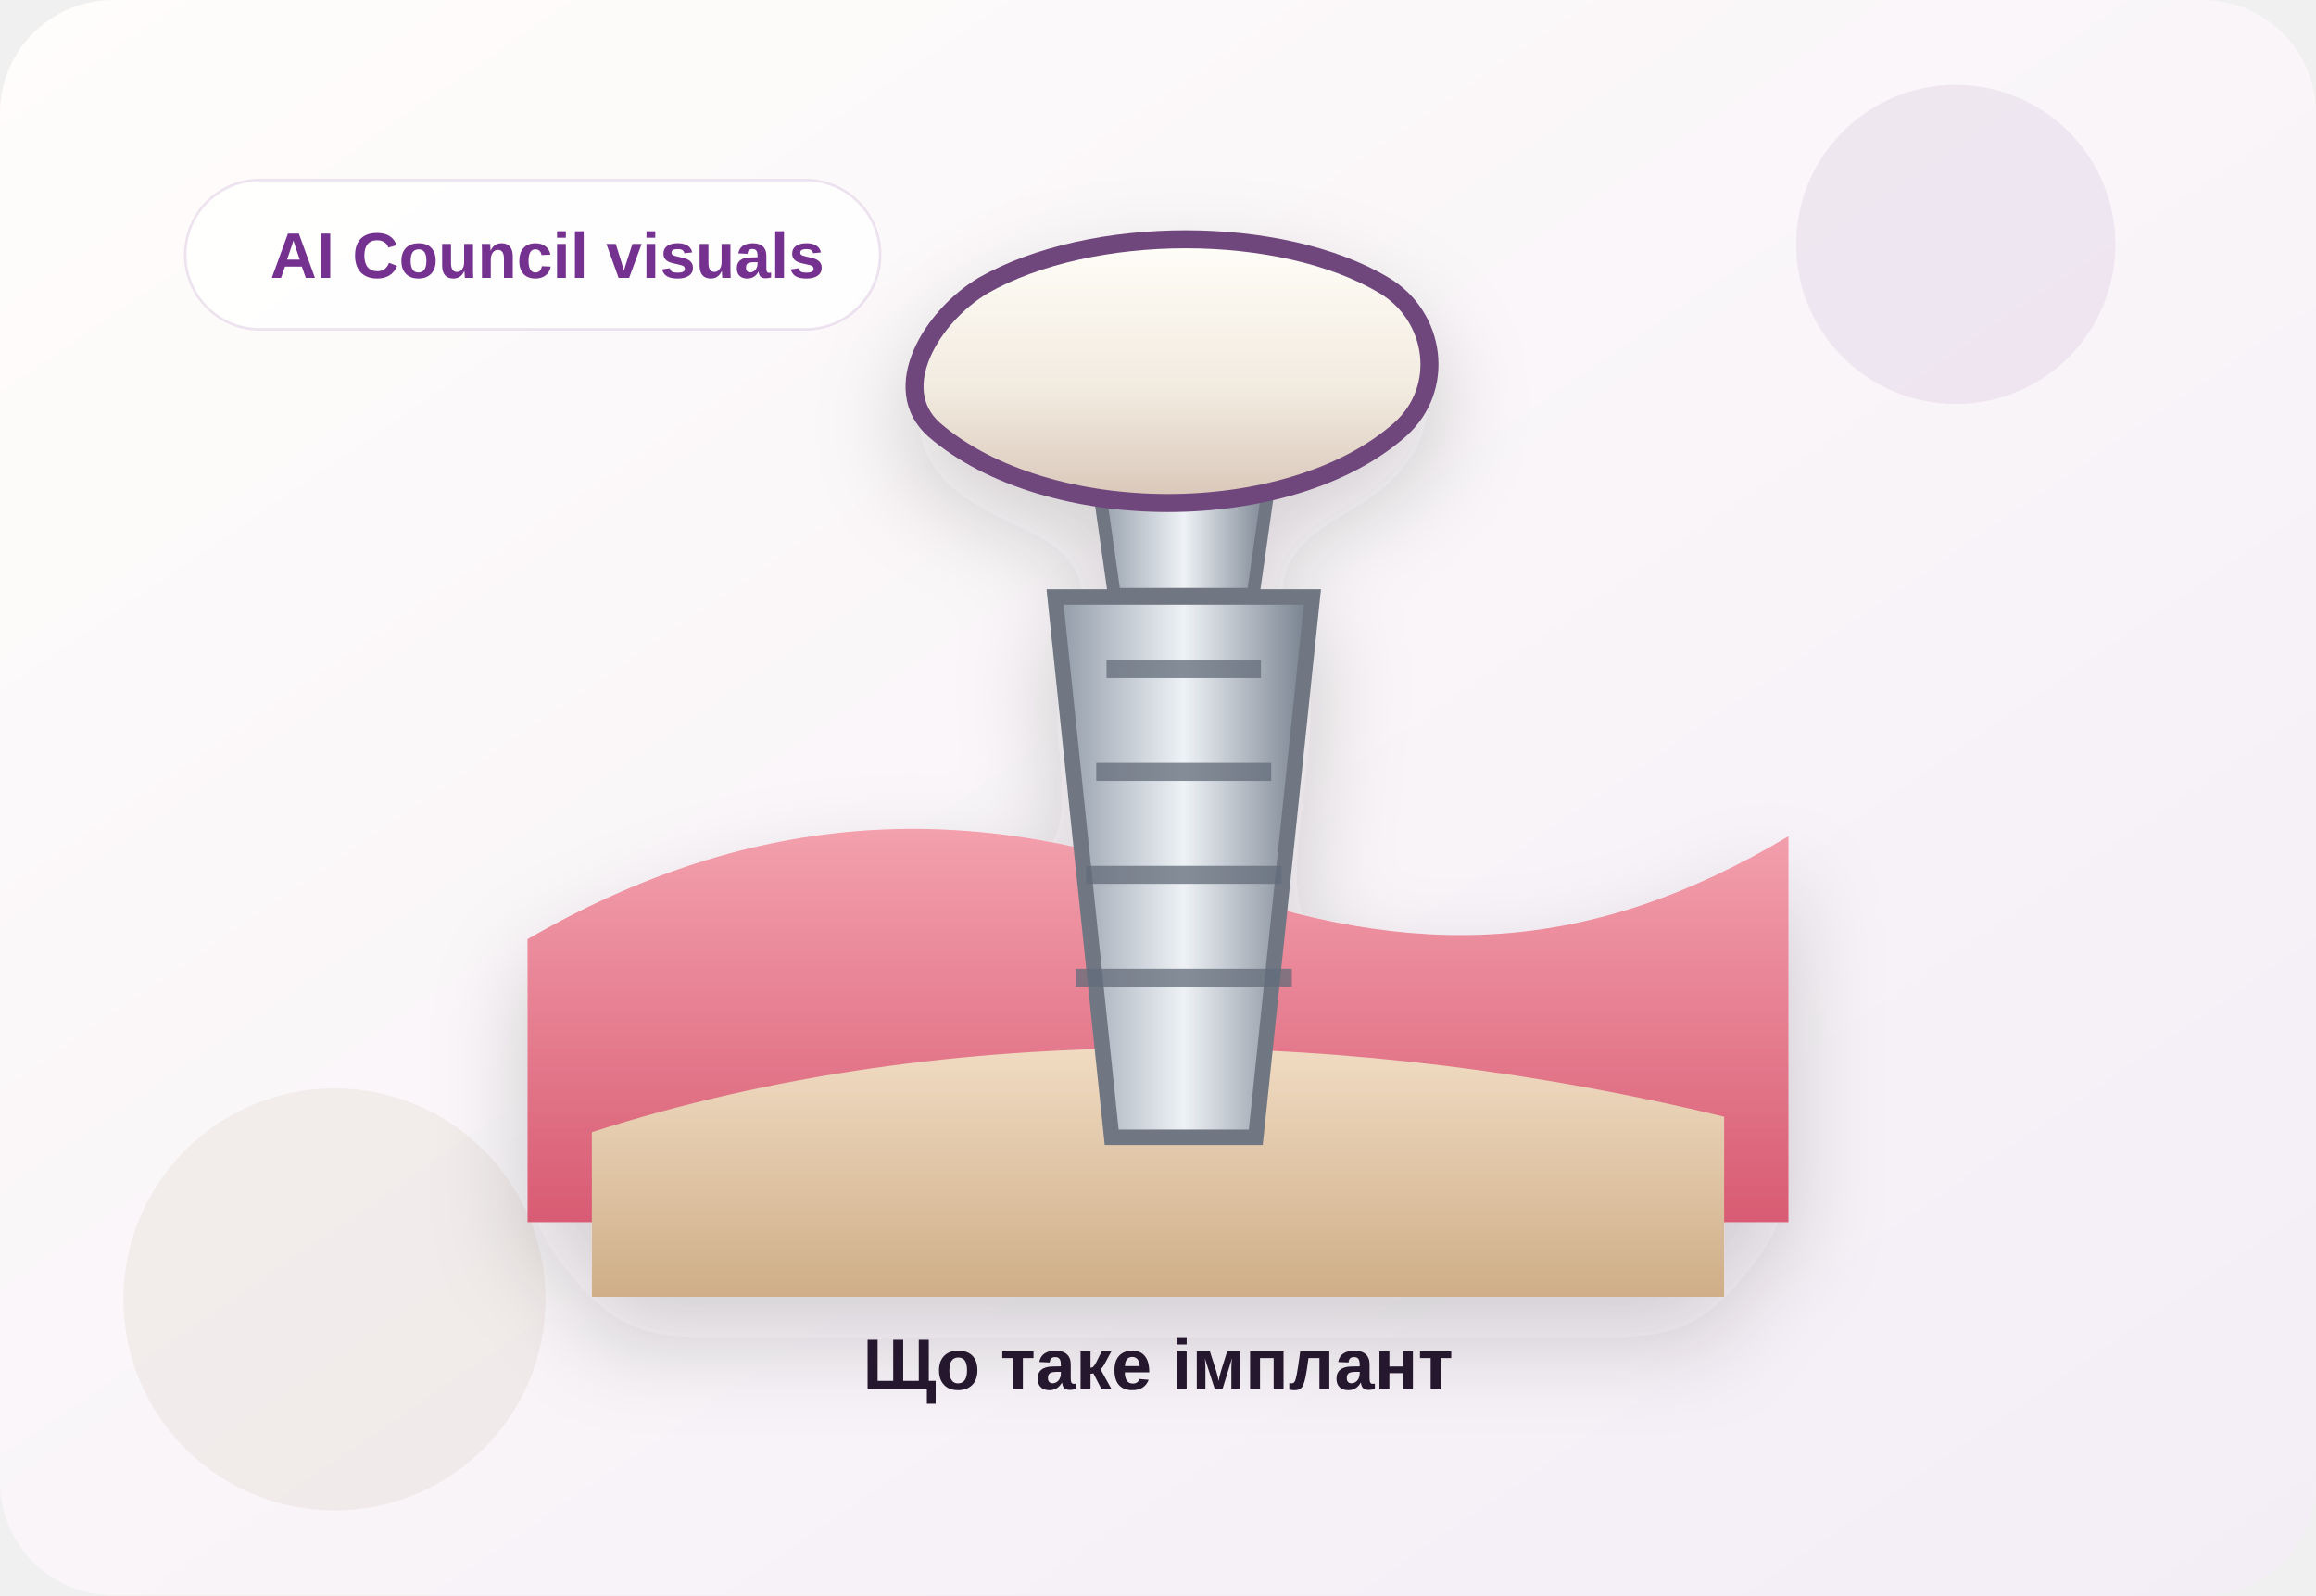
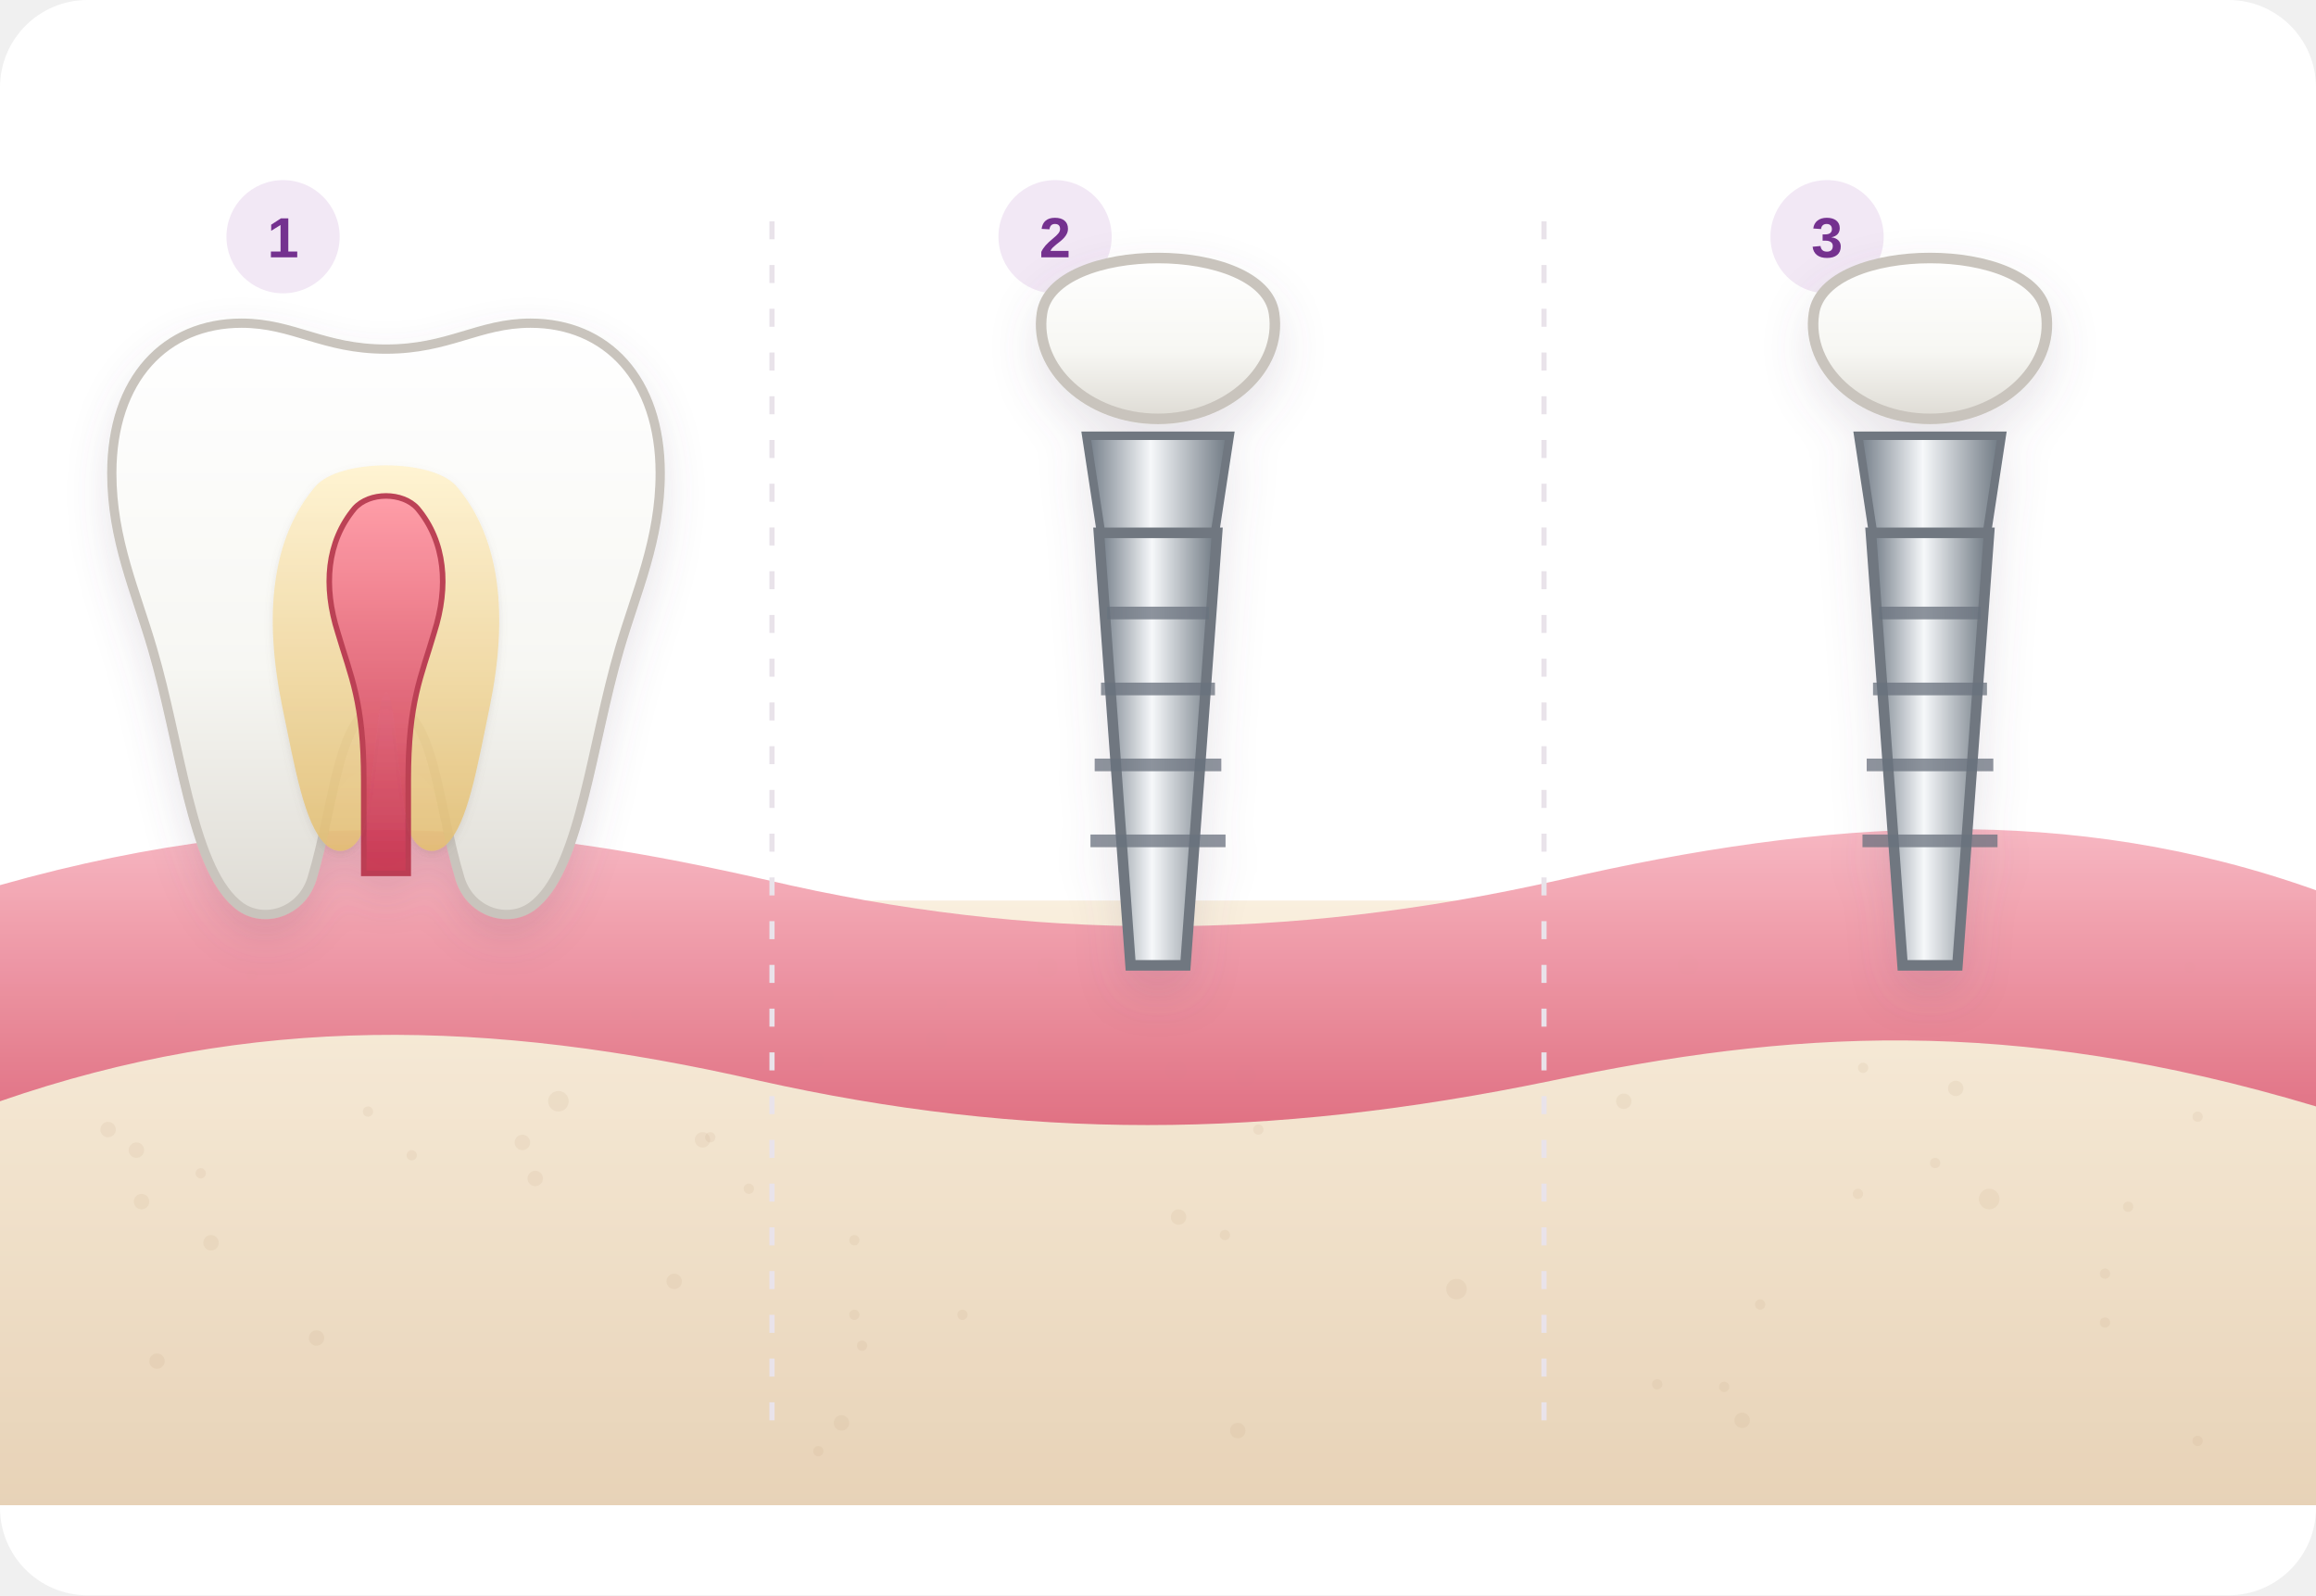
<svg xmlns="http://www.w3.org/2000/svg" viewBox="0 0 900 620" role="img" aria-label="Що таке імплант">
  <defs>
-     <linearGradient id="bg" x1="0" y1="0" x2="1" y2="1">
-       <stop offset="0" stop-color="#fffdfb" />
-       <stop offset="1" stop-color="#f3edf6" />
-     </linearGradient>
    <linearGradient id="enamel" x1="0" y1="0" x2="0" y2="1">
-       <stop offset="0" stop-color="#fffef8" />
-       <stop offset="0.58" stop-color="#f2eadf" />
-       <stop offset="1" stop-color="#d8c6b8" />
+       <stop offset="0" stop-color="#ffffff" />
+       <stop offset="0.58" stop-color="#f7f7f3" />
+       <stop offset="1" stop-color="#dedbd4" />
    </linearGradient>
    <linearGradient id="dentin" x1="0" y1="0" x2="0" y2="1">
-       <stop offset="0" stop-color="#f9d98b" />
-       <stop offset="1" stop-color="#d7a94e" />
+       <stop offset="0" stop-color="#fff2ce" />
+       <stop offset="1" stop-color="#e2be72" />
    </linearGradient>
    <linearGradient id="pulp" x1="0" y1="0" x2="0" y2="1">
-       <stop offset="0" stop-color="#ee6b7a" />
-       <stop offset="1" stop-color="#a82f48" />
+       <stop offset="0" stop-color="#ff9aa7" />
+       <stop offset="1" stop-color="#c73650" />
    </linearGradient>
    <linearGradient id="gum" x1="0" y1="0" x2="0" y2="1">
-       <stop offset="0" stop-color="#f3a0ad" />
-       <stop offset="1" stop-color="#d85b73" />
+       <stop offset="0" stop-color="#f7b4bf" />
+       <stop offset="1" stop-color="#df6c80" />
    </linearGradient>
    <linearGradient id="bone" x1="0" y1="0" x2="0" y2="1">
-       <stop offset="0" stop-color="#f0dbc2" />
-       <stop offset="1" stop-color="#cfae88" />
+       <stop offset="0" stop-color="#f7e9d1" />
+       <stop offset="1" stop-color="#dec19b" />
    </linearGradient>
    <linearGradient id="metal" x1="0" y1="0" x2="1" y2="0">
-       <stop offset="0" stop-color="#8f99a6" />
-       <stop offset="0.5" stop-color="#eef2f6" />
-       <stop offset="1" stop-color="#737d8b" />
+       <stop offset="0" stop-color="#717b86" />
+       <stop offset="0.45" stop-color="#f6f8fa" />
+       <stop offset="1" stop-color="#6d7781" />
    </linearGradient>
-     <filter id="shadow" x="-20%" y="-20%" width="140%" height="140%">
-       <feDropShadow dx="0" dy="16" stdDeviation="18" flood-color="#2c2034" flood-opacity=".18" />
+     <filter id="softShadow" x="-25%" y="-25%" width="150%" height="150%">
+       <feDropShadow dx="0" dy="10" stdDeviation="11" flood-color="#6e5875" flood-opacity=".16" />
+     </filter>
+     <filter id="inner">
+       <feDropShadow dx="0" dy="2" stdDeviation="2" flood-color="#8b7a73" flood-opacity=".20" />
    </filter>
  </defs>
-   <rect width="900" height="620" rx="44" fill="url(#bg)" />
-   <circle cx="760" cy="95" r="62" fill="#74318f" opacity=".08" />
-   <circle cx="130" cy="505" r="82" fill="#8b5a2b" opacity=".07" />
-   <rect x="72" y="70" width="270" height="58" rx="29" fill="#fff" opacity=".88" stroke="#74318f" stroke-opacity=".14" />
-   <text x="105" y="108" font-family="Arial, sans-serif" font-size="25" font-weight="700" fill="#74318f">AI Council visuals</text>
-   <g filter="url(#shadow)">
-     <path d="M205 365c95-55 180-51 260-22 85 31 153 28 230-18v150H205z" fill="url(#gum)" />
-     <path d="M230 440c140-45 300-40 440-6v70H230z" fill="url(#bone)" />
-     <path d="M425 175h70l-8 56h-54z" fill="url(#metal)" stroke="#6f7782" stroke-width="5" />
-     <path d="M410 232h100l-22 210h-56z" fill="url(#metal)" stroke="#6f7782" stroke-width="6" />
-     <path d="M430 260h60M426 300h68M422 340h76M418 380h84" stroke="#626b78" stroke-width="7" opacity=".75" />
-     <path d="M382 111c42-24 116-24 156 0 20 12 24 40 6 56-43 38-137 38-181 0-18-16-1-44 19-56z" fill="url(#enamel)" stroke="#6f477b" stroke-width="7" />
+   <rect width="900" height="620" rx="34" fill="#fff" />
+   <rect x="0" y="350" width="900" height="235" fill="url(#bone)" opacity=".72" />
+   <circle cx="276" cy="442" r="2" fill="#b99b76" opacity=".12" />
+   <circle cx="773" cy="466" r="4" fill="#b99b76" opacity=".12" />
+   <circle cx="193" cy="388" r="2" fill="#b99b76" opacity=".12" />
+   <circle cx="55" cy="467" r="3" fill="#b99b76" opacity=".12" />
+   <circle cx="854" cy="560" r="2" fill="#b99b76" opacity=".12" />
+   <circle cx="262" cy="498" r="3" fill="#b99b76" opacity=".12" />
+   <circle cx="318" cy="564" r="2" fill="#b99b76" opacity=".12" />
+   <circle cx="143" cy="432" r="2" fill="#b99b76" opacity=".12" />
+   <circle cx="61" cy="529" r="3" fill="#b99b76" opacity=".12" />
+   <circle cx="854" cy="434" r="2" fill="#b99b76" opacity=".12" />
+   <circle cx="203" cy="444" r="3" fill="#b99b76" opacity=".12" />
+   <circle cx="677" cy="552" r="3" fill="#b99b76" opacity=".12" />
+   <circle cx="123" cy="520" r="3" fill="#b99b76" opacity=".12" />
+   <circle cx="722" cy="464" r="2" fill="#b99b76" opacity=".12" />
+   <circle cx="217" cy="428" r="4" fill="#b99b76" opacity=".12" />
+   <circle cx="321" cy="387" r="3" fill="#b99b76" opacity=".12" />
+   <circle cx="42" cy="439" r="3" fill="#b99b76" opacity=".12" />
+   <circle cx="818" cy="495" r="2" fill="#b99b76" opacity=".12" />
+   <circle cx="458" cy="473" r="3" fill="#b99b76" opacity=".12" />
+   <circle cx="476" cy="480" r="2" fill="#b99b76" opacity=".12" />
+   <circle cx="273" cy="443" r="3" fill="#b99b76" opacity=".12" />
+   <circle cx="851" cy="376" r="2" fill="#b99b76" opacity=".12" />
+   <circle cx="82" cy="483" r="3" fill="#b99b76" opacity=".12" />
+   <circle cx="566" cy="501" r="4" fill="#b99b76" opacity=".12" />
+   <circle cx="752" cy="452" r="2" fill="#b99b76" opacity=".12" />
+   <circle cx="724" cy="415" r="2" fill="#b99b76" opacity=".12" />
+   <circle cx="457" cy="416" r="4" fill="#b99b76" opacity=".12" />
+   <circle cx="317" cy="412" r="3" fill="#b99b76" opacity=".12" />
+   <circle cx="481" cy="556" r="3" fill="#b99b76" opacity=".12" />
+   <circle cx="684" cy="507" r="2" fill="#b99b76" opacity=".12" />
+   <circle cx="366" cy="390" r="2" fill="#b99b76" opacity=".12" />
+   <circle cx="760" cy="423" r="3" fill="#b99b76" opacity=".12" />
+   <circle cx="818" cy="514" r="2" fill="#b99b76" opacity=".12" />
+   <circle cx="160" cy="449" r="2" fill="#b99b76" opacity=".12" />
+   <circle cx="332" cy="482" r="2" fill="#b99b76" opacity=".12" />
+   <circle cx="78" cy="456" r="2" fill="#b99b76" opacity=".12" />
+   <circle cx="327" cy="553" r="3" fill="#b99b76" opacity=".12" />
+   <circle cx="53" cy="447" r="3" fill="#b99b76" opacity=".12" />
+   <circle cx="364" cy="404" r="4" fill="#b99b76" opacity=".12" />
+   <circle cx="670" cy="539" r="2" fill="#b99b76" opacity=".12" />
+   <circle cx="335" cy="523" r="2" fill="#b99b76" opacity=".12" />
+   <circle cx="489" cy="439" r="2" fill="#b99b76" opacity=".12" />
+   <circle cx="291" cy="462" r="2" fill="#b99b76" opacity=".12" />
+   <circle cx="374" cy="511" r="2" fill="#b99b76" opacity=".12" />
+   <circle cx="407" cy="376" r="4" fill="#b99b76" opacity=".12" />
+   <circle cx="208" cy="458" r="3" fill="#b99b76" opacity=".12" />
+   <circle cx="332" cy="511" r="2" fill="#b99b76" opacity=".12" />
+   <circle cx="484" cy="418" r="4" fill="#b99b76" opacity=".12" />
+   <circle cx="247" cy="394" r="2" fill="#b99b76" opacity=".12" />
+   <circle cx="98" cy="379" r="2" fill="#b99b76" opacity=".12" />
+   <circle cx="644" cy="538" r="2" fill="#b99b76" opacity=".12" />
+   <circle cx="656" cy="375" r="4" fill="#b99b76" opacity=".12" />
+   <circle cx="631" cy="428" r="3" fill="#b99b76" opacity=".12" />
+   <circle cx="71" cy="396" r="3" fill="#b99b76" opacity=".12" />
+   <circle cx="827" cy="469" r="2" fill="#b99b76" opacity=".12" />
+   <path d="M0 344 C120 310 210 322 298 342 C400 366 500 366 606 342 C710 318 805 312 900 346 L900 430 C780 394 694 401 603 420 C492 443 398 443 295 420 C190 396 98 394 0 428 Z" fill="url(#gum)" opacity=".96" />
+   <path d="M300 86v470M600 86v470" stroke="#e9e3ea" stroke-width="2" stroke-dasharray="7 10" />
+   <circle cx="110" cy="92" r="22" fill="#f2e8f5" />
+   <text x="110" y="100" text-anchor="middle" font-family="Arial" font-size="22" font-weight="800" fill="#74318f">1</text>
+   <circle cx="410" cy="92" r="22" fill="#f2e8f5" />
+   <text x="410" y="100" text-anchor="middle" font-family="Arial" font-size="22" font-weight="800" fill="#74318f">2</text>
+   <circle cx="710" cy="92" r="22" fill="#f2e8f5" />
+   <text x="710" y="100" text-anchor="middle" font-family="Arial" font-size="22" font-weight="800" fill="#74318f">3</text>
+   <g transform="translate(150 122) scale(0.72)" filter="url(#softShadow)">
+     <path d="M-78 5c-41 0-70 30-70 81 0 36 13 64 22 95 15 51 21 116 45 137 13 12 35 6 41-13 13-43 14-94 40-94s27 51 40 94c6 19 28 25 41 13 24-21 30-86 45-137 9-31 22-59 22-95 0-51-29-81-70-81-28 0-44 14-78 14S-50 5-78 5z" fill="url(#enamel)" stroke="#c9c4bd" stroke-width="5" stroke-linejoin="round" />
+     <path d="M-38 93c-24 28-28 70-18 119 7 34 12 63 23 74 8 8 18 3 21-9 6-27 7-73 12-73s6 46 12 73c3 12 13 17 21 9 11-11 16-40 23-74 10-49 6-91-18-119-13-15-63-15-76 0z" fill="url(#dentin)" opacity=".88" filter="url(#inner)" />
+     <path d="M-17 105c-15 18-17 42-9 67 7 24 14 37 14 80v50h24v-50c0-43 7-56 14-80 8-25 6-49-9-67-8-9-26-9-34 0z" fill="url(#pulp)" stroke="#b93a50" stroke-width="3" opacity=".95" />
  </g>
-   <text x="450" y="540" text-anchor="middle" font-family="Arial, sans-serif" font-size="28" font-weight="800" fill="#25172d">Що таке імплант</text>
+   <g transform="translate(450 130) scale(0.82)" filter="url(#softShadow)">
+     <path d="M-55 -10c5-35 105-35 110 0 4 26-22 50-55 50S-59 16-55-10z" fill="url(#enamel)" stroke="#c9c4bd" stroke-width="5" />
+     <path d="M-34 48h68l-7 46h-54z" fill="url(#metal)" stroke="#6f7780" stroke-width="4" />
+     <path d="M-28 94h56l-15 205h-26z" fill="url(#metal)" stroke="#6f7780" stroke-width="5" />
+     <path d="M-24 132h48M-27 168h54M-30 204h60M-32 240h64" stroke="#69727d" stroke-width="6" opacity=".75" />
+   </g>
+   <g transform="translate(750 130) scale(0.82)" filter="url(#softShadow)">
+     <path d="M-55 -10c5-35 105-35 110 0 4 26-22 50-55 50S-59 16-55-10z" fill="url(#enamel)" stroke="#c9c4bd" stroke-width="5" />
+     <path d="M-34 48h68l-7 46h-54z" fill="url(#metal)" stroke="#6f7780" stroke-width="4" />
+     <path d="M-28 94h56l-15 205h-26z" fill="url(#metal)" stroke="#6f7780" stroke-width="5" />
+     <path d="M-24 132h48M-27 168h54M-30 204h60M-32 240h64" stroke="#69727d" stroke-width="6" opacity=".75" />
+   </g>
</svg>
